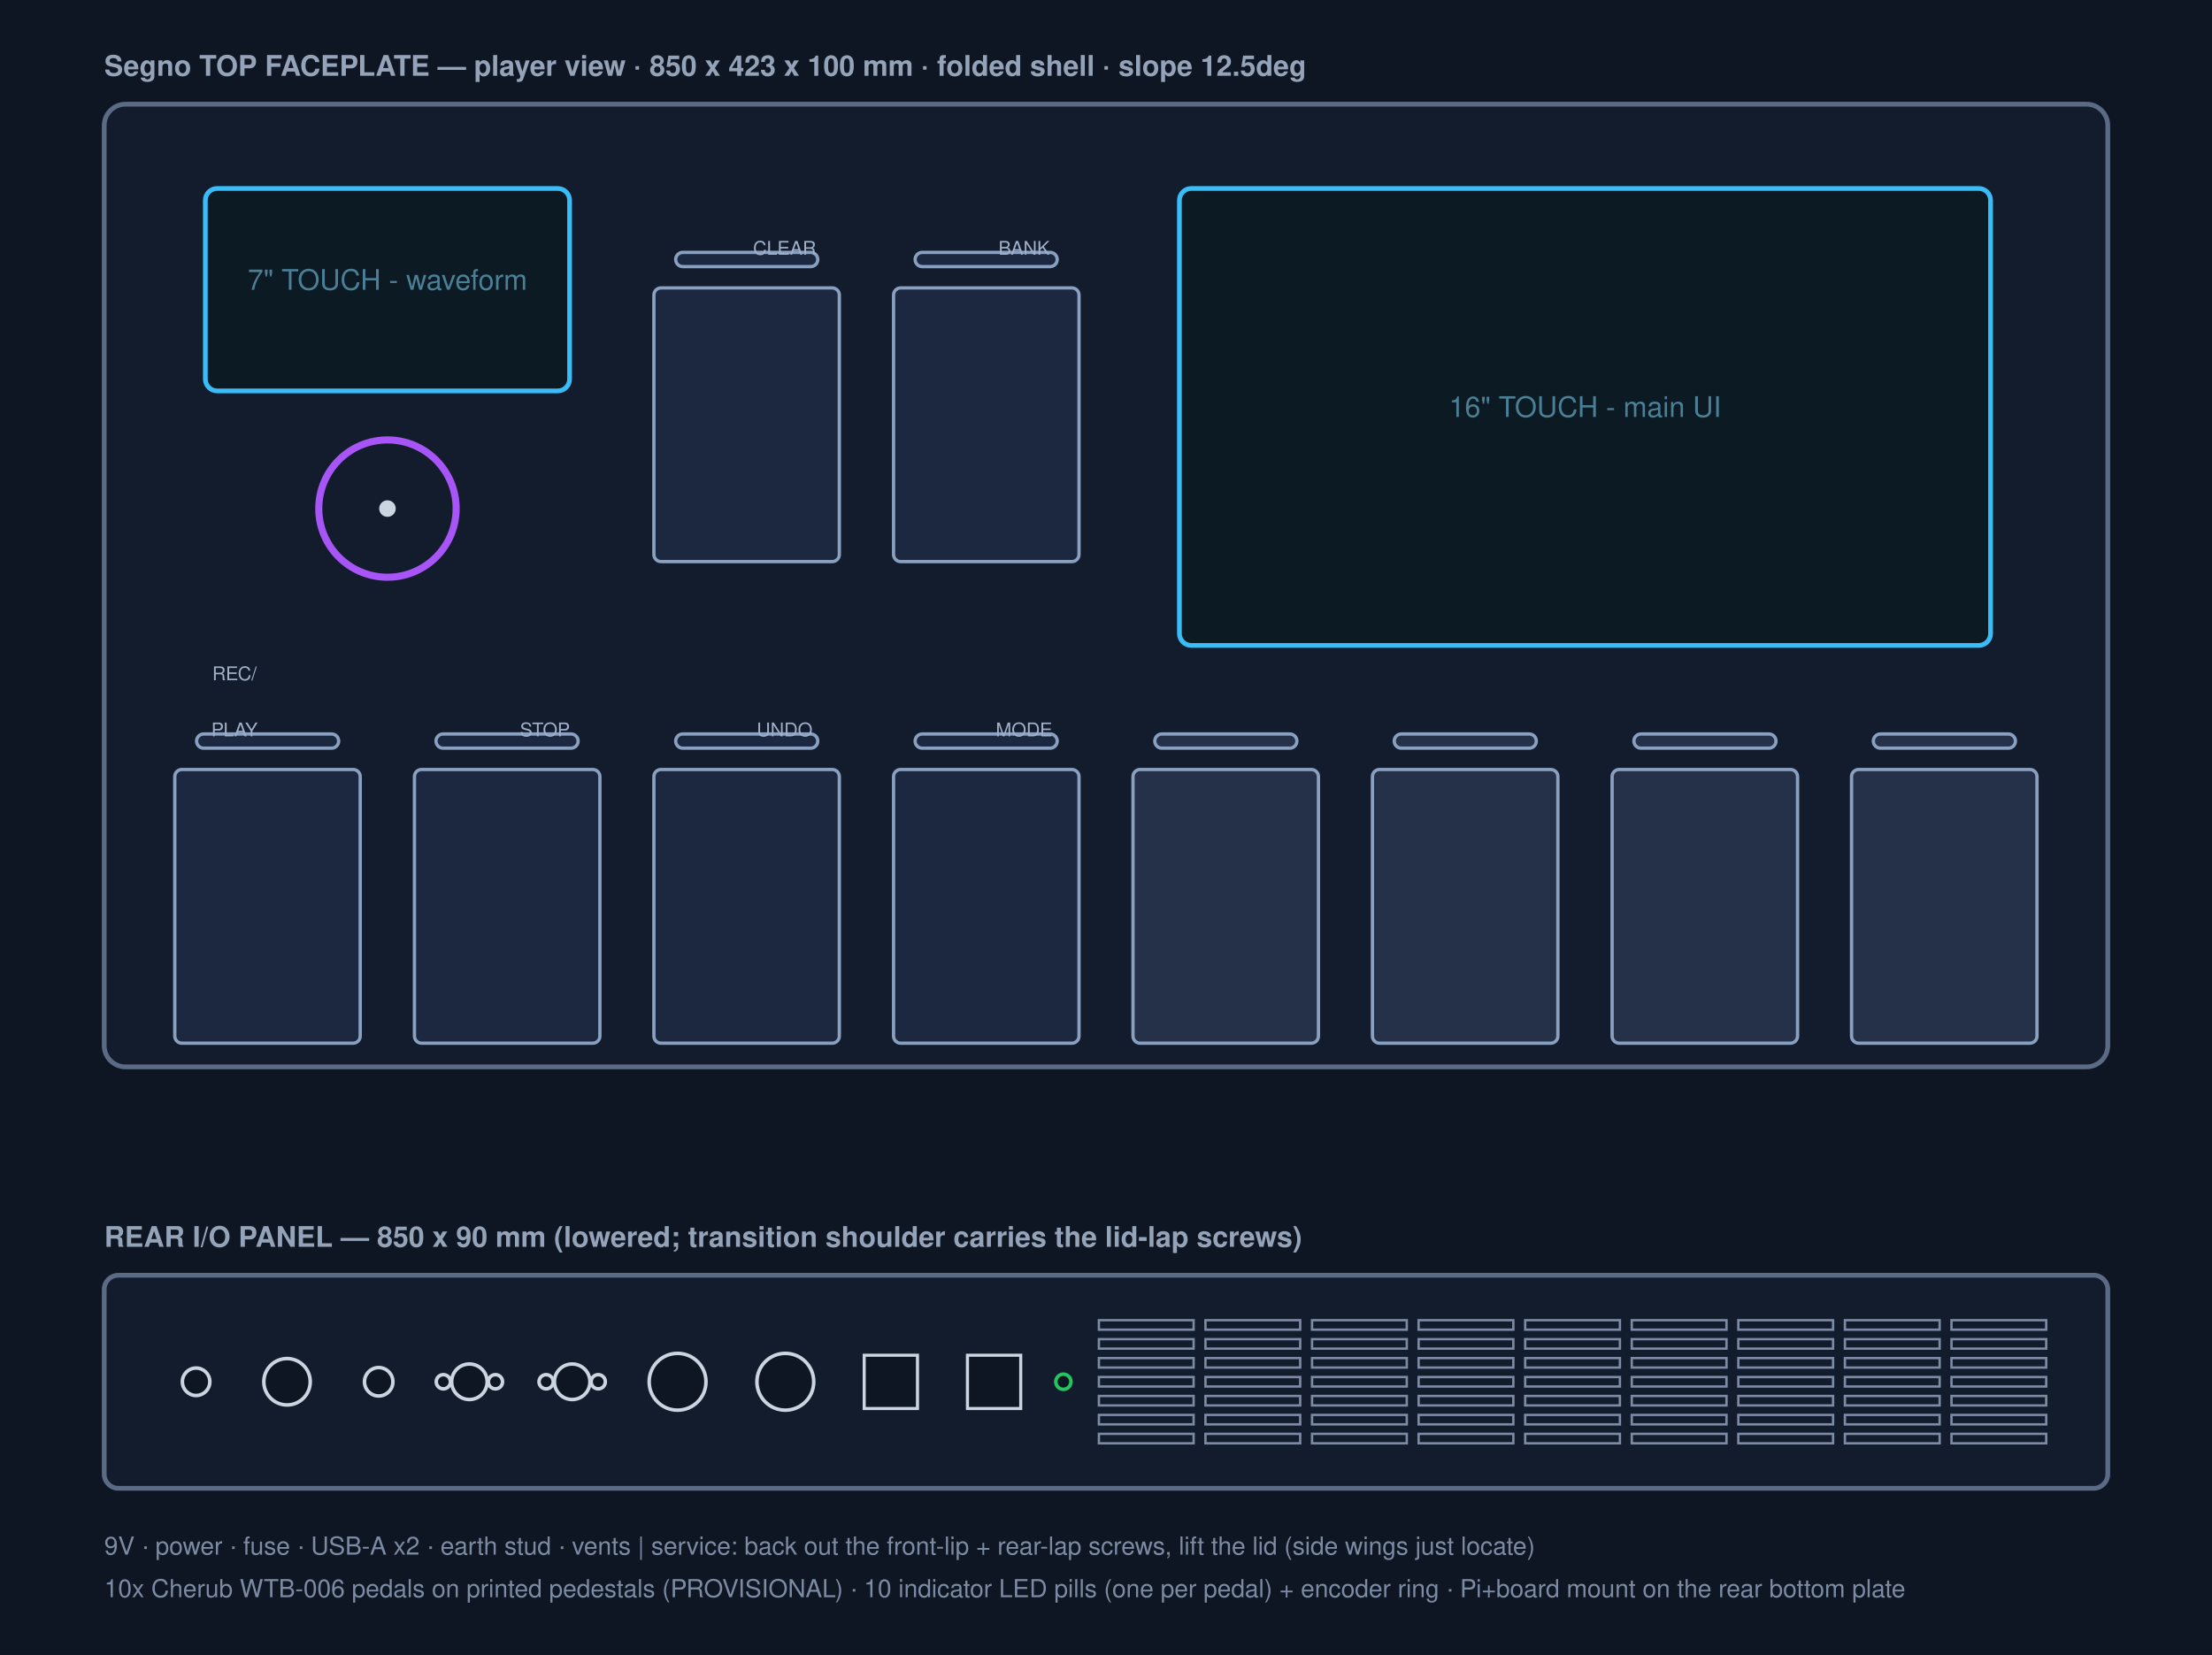
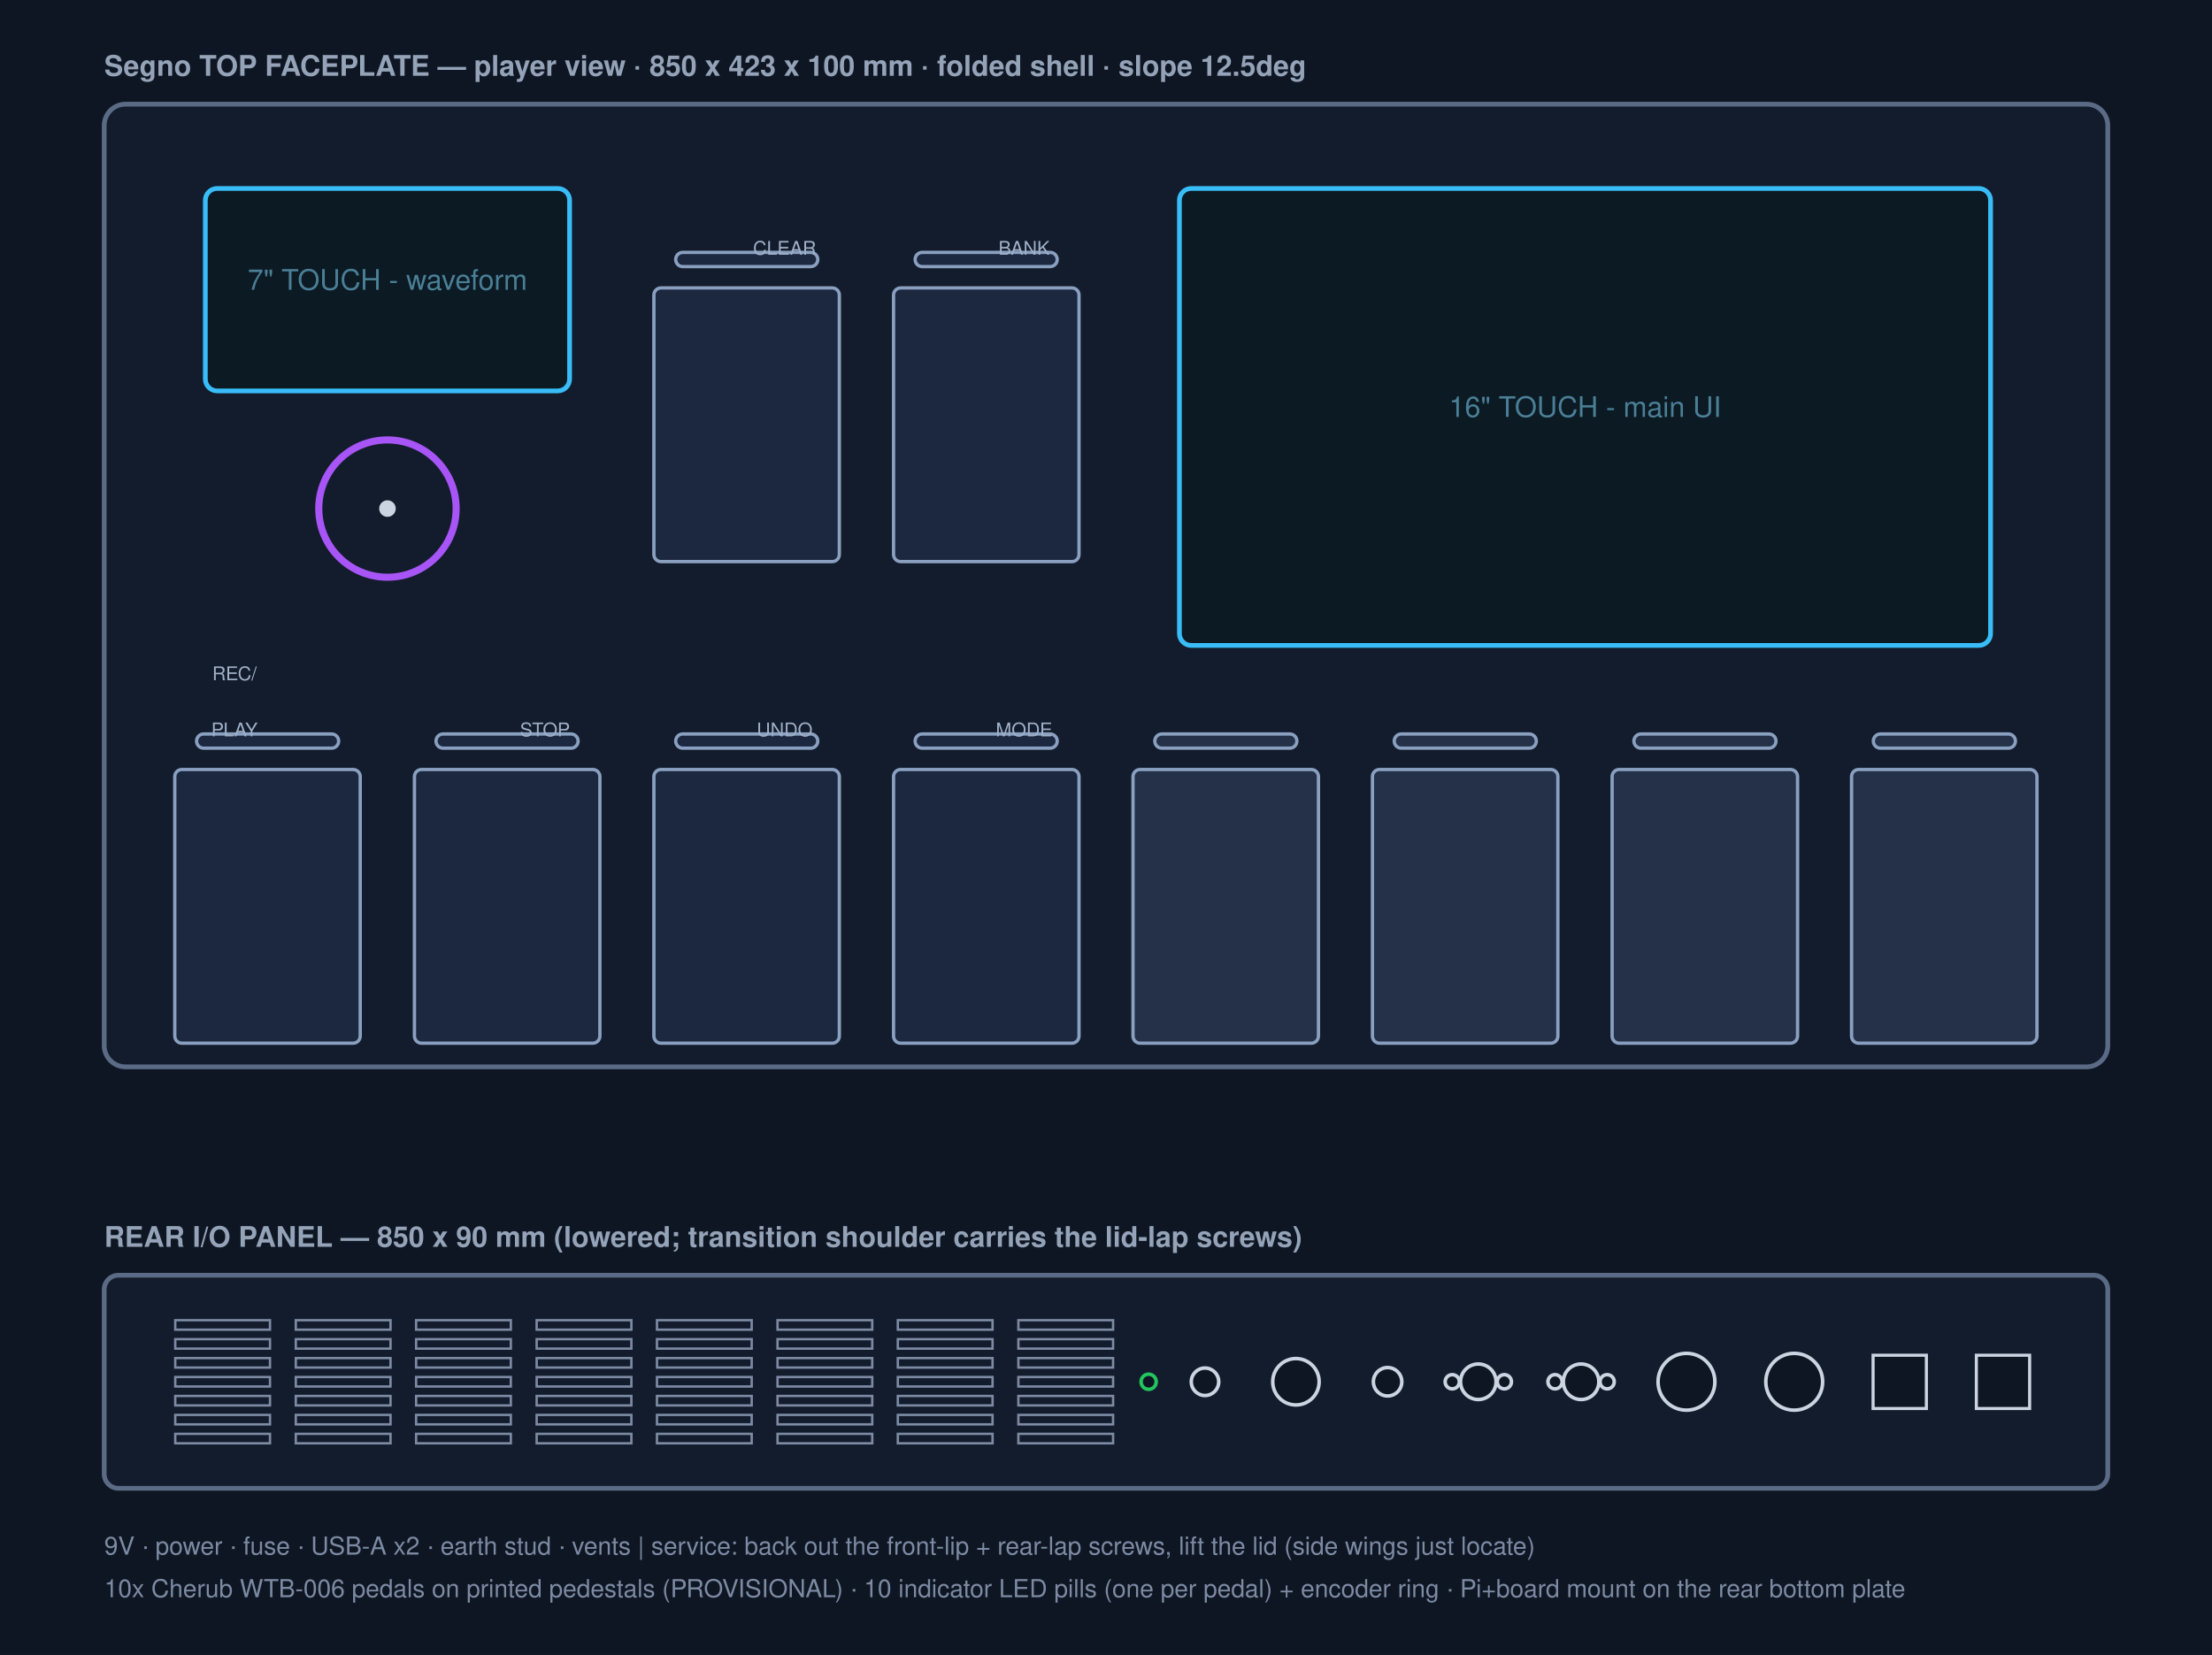
<svg xmlns="http://www.w3.org/2000/svg" viewBox="0 0 934 699" font-family="Helvetica,Arial,sans-serif">
  <rect width="934" height="699" fill="#0f1623" />
  <text x="44" y="32" fill="#94a3b8" font-size="12" font-weight="600">Segno TOP FACEPLATE — player view · 850 x 423 x 100 mm · folded shell · slope 12.5deg</text>
  <rect x="44" y="44" width="846.0" height="406.6" rx="9" fill="#131c2c" stroke="#5b6b86" stroke-width="2" />
  <rect x="73.8" y="325.0" width="78.3" height="115.6" rx="3" fill="#1c2740" stroke="#8aa0c0" stroke-width="1.4" />
  <rect x="175.0" y="325.0" width="78.3" height="115.6" rx="3" fill="#1c2740" stroke="#8aa0c0" stroke-width="1.4" />
  <rect x="276.1" y="325.0" width="78.3" height="115.6" rx="3" fill="#1c2740" stroke="#8aa0c0" stroke-width="1.4" />
  <rect x="377.3" y="325.0" width="78.3" height="115.6" rx="3" fill="#1c2740" stroke="#8aa0c0" stroke-width="1.4" />
  <rect x="478.4" y="325.0" width="78.3" height="115.6" rx="3" fill="#243149" stroke="#8aa0c0" stroke-width="1.4" />
  <rect x="579.5" y="325.0" width="78.3" height="115.6" rx="3" fill="#243149" stroke="#8aa0c0" stroke-width="1.4" />
  <rect x="680.7" y="325.0" width="78.3" height="115.6" rx="3" fill="#243149" stroke="#8aa0c0" stroke-width="1.4" />
  <rect x="781.8" y="325.0" width="78.3" height="115.6" rx="3" fill="#243149" stroke="#8aa0c0" stroke-width="1.4" />
  <rect x="276.1" y="121.6" width="78.3" height="115.6" rx="3" fill="#1c2740" stroke="#8aa0c0" stroke-width="1.4" />
  <rect x="377.3" y="121.6" width="78.3" height="115.6" rx="3" fill="#1c2740" stroke="#8aa0c0" stroke-width="1.4" />
  <rect x="83.0" y="310.0" width="60.0" height="6.0" rx="3" fill="#1c2740" stroke="#8aa0c0" stroke-width="1.4" />
  <rect x="184.1" y="310.0" width="60.0" height="6.0" rx="3" fill="#1c2740" stroke="#8aa0c0" stroke-width="1.4" />
  <rect x="285.3" y="310.0" width="60.0" height="6.0" rx="3" fill="#1c2740" stroke="#8aa0c0" stroke-width="1.4" />
  <rect x="386.4" y="310.0" width="60.0" height="6.0" rx="3" fill="#1c2740" stroke="#8aa0c0" stroke-width="1.4" />
  <rect x="487.6" y="310.0" width="60.0" height="6.0" rx="3" fill="#243149" stroke="#8aa0c0" stroke-width="1.4" />
  <rect x="588.7" y="310.0" width="60.0" height="6.0" rx="3" fill="#243149" stroke="#8aa0c0" stroke-width="1.4" />
  <rect x="689.9" y="310.0" width="60.0" height="6.0" rx="3" fill="#243149" stroke="#8aa0c0" stroke-width="1.4" />
  <rect x="791.0" y="310.0" width="60.0" height="6.0" rx="3" fill="#243149" stroke="#8aa0c0" stroke-width="1.4" />
  <rect x="285.3" y="106.6" width="60.0" height="6.0" rx="3" fill="#1c2740" stroke="#8aa0c0" stroke-width="1.4" />
  <rect x="386.4" y="106.6" width="60.0" height="6.0" rx="3" fill="#1c2740" stroke="#8aa0c0" stroke-width="1.4" />
  <rect x="86.7" y="79.6" width="153.8" height="85.5" rx="5" fill="#0c1a24" stroke="#38bdf8" stroke-width="2" />
  <text x="163.6" y="122.4" fill="#4a7f96" font-size="12" text-anchor="middle">7" TOUCH - waveform</text>
  <rect x="498.0" y="79.6" width="342.5" height="193.0" rx="5" fill="#0c1a24" stroke="#38bdf8" stroke-width="2" />
  <text x="669.3" y="176.1" fill="#4a7f96" font-size="12" text-anchor="middle">16" TOUCH - main UI</text>
  <circle cx="163.6" cy="214.8" r="29.0" fill="none" stroke="#a855f7" stroke-width="3" />
  <circle cx="163.6" cy="214.8" r="3.5" fill="#cbd5e1" />
  <text x="99.0" y="287.3" fill="#9fb0c8" font-size="8" text-anchor="middle">REC/</text>
  <text x="99.0" y="311.0" fill="#9fb0c8" font-size="8" text-anchor="middle">PLAY</text>
  <text x="230.1" y="311.0" fill="#9fb0c8" font-size="8" text-anchor="middle">STOP</text>
  <text x="331.3" y="311.0" fill="#9fb0c8" font-size="8" text-anchor="middle">UNDO</text>
  <text x="432.4" y="311.0" fill="#9fb0c8" font-size="8" text-anchor="middle">MODE</text>
  <text x="331.3" y="107.6" fill="#9fb0c8" font-size="8" text-anchor="middle">CLEAR</text>
  <text x="432.4" y="107.6" fill="#9fb0c8" font-size="8" text-anchor="middle">BANK</text>
  <text x="44" y="526.6" fill="#94a3b8" font-size="12" font-weight="600">REAR I/O PANEL — 850 x 90 mm (lowered; transition shoulder carries the lid-lap screws)</text>
  <rect x="44" y="538.6" width="846.0" height="90.0" rx="6" fill="#131c2c" stroke="#5b6b86" stroke-width="2" />
-   <circle cx="82.8" cy="583.6" r="5.8" fill="#0f1623" stroke="#cbd5e1" stroke-width="1.5" />
-   <circle cx="121.2" cy="583.6" r="9.8" fill="#0f1623" stroke="#cbd5e1" stroke-width="1.5" />
-   <circle cx="159.9" cy="583.6" r="6.0" fill="#0f1623" stroke="#cbd5e1" stroke-width="1.5" />
-   <circle cx="198.2" cy="583.6" r="7.5" fill="#0f1623" stroke="#cbd5e1" stroke-width="1.5" />
-   <circle cx="187.2" cy="583.6" r="3.0" fill="#0f1623" stroke="#cbd5e1" stroke-width="1.5" />
-   <circle cx="209.2" cy="583.6" r="3.0" fill="#0f1623" stroke="#cbd5e1" stroke-width="1.5" />
-   <circle cx="241.6" cy="583.6" r="7.5" fill="#0f1623" stroke="#cbd5e1" stroke-width="1.5" />
-   <circle cx="230.6" cy="583.6" r="3.0" fill="#0f1623" stroke="#cbd5e1" stroke-width="1.5" />
-   <circle cx="252.6" cy="583.6" r="3.0" fill="#0f1623" stroke="#cbd5e1" stroke-width="1.5" />
-   <circle cx="286.1" cy="583.6" r="12.0" fill="#0f1623" stroke="#cbd5e1" stroke-width="1.5" />
-   <circle cx="331.6" cy="583.6" r="12.0" fill="#0f1623" stroke="#cbd5e1" stroke-width="1.5" />
-   <rect x="364.9" y="572.4" width="22.5" height="22.5" fill="#0f1623" stroke="#cbd5e1" stroke-width="1.3" />
-   <rect x="408.5" y="572.4" width="22.5" height="22.5" fill="#0f1623" stroke="#cbd5e1" stroke-width="1.3" />
-   <circle cx="449.0" cy="583.6" r="3.2" fill="#0f1623" stroke="#22c55e" stroke-width="1.5" />
-   <rect x="464.0" y="605.6" width="40.0" height="4.0" fill="none" stroke="#7c8aa3" stroke-width="1" />
-   <rect x="509.0" y="605.6" width="40.0" height="4.0" fill="none" stroke="#7c8aa3" stroke-width="1" />
-   <rect x="554.0" y="605.6" width="40.0" height="4.0" fill="none" stroke="#7c8aa3" stroke-width="1" />
-   <rect x="599.0" y="605.6" width="40.0" height="4.0" fill="none" stroke="#7c8aa3" stroke-width="1" />
-   <rect x="644.0" y="605.6" width="40.0" height="4.0" fill="none" stroke="#7c8aa3" stroke-width="1" />
-   <rect x="689.0" y="605.6" width="40.0" height="4.0" fill="none" stroke="#7c8aa3" stroke-width="1" />
-   <rect x="734.0" y="605.6" width="40.0" height="4.0" fill="none" stroke="#7c8aa3" stroke-width="1" />
-   <rect x="779.0" y="605.6" width="40.0" height="4.0" fill="none" stroke="#7c8aa3" stroke-width="1" />
-   <rect x="824.0" y="605.6" width="40.0" height="4.0" fill="none" stroke="#7c8aa3" stroke-width="1" />
-   <rect x="464.0" y="597.6" width="40.0" height="4.0" fill="none" stroke="#7c8aa3" stroke-width="1" />
-   <rect x="509.0" y="597.6" width="40.0" height="4.0" fill="none" stroke="#7c8aa3" stroke-width="1" />
-   <rect x="554.0" y="597.6" width="40.0" height="4.0" fill="none" stroke="#7c8aa3" stroke-width="1" />
-   <rect x="599.0" y="597.6" width="40.0" height="4.0" fill="none" stroke="#7c8aa3" stroke-width="1" />
-   <rect x="644.0" y="597.6" width="40.0" height="4.0" fill="none" stroke="#7c8aa3" stroke-width="1" />
-   <rect x="689.0" y="597.6" width="40.0" height="4.0" fill="none" stroke="#7c8aa3" stroke-width="1" />
-   <rect x="734.0" y="597.6" width="40.0" height="4.0" fill="none" stroke="#7c8aa3" stroke-width="1" />
-   <rect x="779.0" y="597.6" width="40.0" height="4.0" fill="none" stroke="#7c8aa3" stroke-width="1" />
-   <rect x="824.0" y="597.6" width="40.0" height="4.0" fill="none" stroke="#7c8aa3" stroke-width="1" />
-   <rect x="464.0" y="589.6" width="40.0" height="4.0" fill="none" stroke="#7c8aa3" stroke-width="1" />
-   <rect x="509.0" y="589.6" width="40.0" height="4.0" fill="none" stroke="#7c8aa3" stroke-width="1" />
-   <rect x="554.0" y="589.6" width="40.0" height="4.0" fill="none" stroke="#7c8aa3" stroke-width="1" />
-   <rect x="599.0" y="589.6" width="40.0" height="4.0" fill="none" stroke="#7c8aa3" stroke-width="1" />
-   <rect x="644.0" y="589.6" width="40.0" height="4.0" fill="none" stroke="#7c8aa3" stroke-width="1" />
-   <rect x="689.0" y="589.6" width="40.0" height="4.0" fill="none" stroke="#7c8aa3" stroke-width="1" />
-   <rect x="734.0" y="589.6" width="40.0" height="4.0" fill="none" stroke="#7c8aa3" stroke-width="1" />
-   <rect x="779.0" y="589.6" width="40.0" height="4.0" fill="none" stroke="#7c8aa3" stroke-width="1" />
-   <rect x="824.0" y="589.6" width="40.0" height="4.0" fill="none" stroke="#7c8aa3" stroke-width="1" />
-   <rect x="464.0" y="581.6" width="40.0" height="4.0" fill="none" stroke="#7c8aa3" stroke-width="1" />
-   <rect x="509.0" y="581.6" width="40.0" height="4.0" fill="none" stroke="#7c8aa3" stroke-width="1" />
-   <rect x="554.0" y="581.6" width="40.0" height="4.0" fill="none" stroke="#7c8aa3" stroke-width="1" />
-   <rect x="599.0" y="581.6" width="40.0" height="4.0" fill="none" stroke="#7c8aa3" stroke-width="1" />
-   <rect x="644.0" y="581.6" width="40.0" height="4.0" fill="none" stroke="#7c8aa3" stroke-width="1" />
-   <rect x="689.0" y="581.6" width="40.0" height="4.0" fill="none" stroke="#7c8aa3" stroke-width="1" />
-   <rect x="734.0" y="581.6" width="40.0" height="4.0" fill="none" stroke="#7c8aa3" stroke-width="1" />
-   <rect x="779.0" y="581.6" width="40.0" height="4.0" fill="none" stroke="#7c8aa3" stroke-width="1" />
-   <rect x="824.0" y="581.6" width="40.0" height="4.0" fill="none" stroke="#7c8aa3" stroke-width="1" />
-   <rect x="464.0" y="573.6" width="40.0" height="4.0" fill="none" stroke="#7c8aa3" stroke-width="1" />
-   <rect x="509.0" y="573.6" width="40.0" height="4.0" fill="none" stroke="#7c8aa3" stroke-width="1" />
-   <rect x="554.0" y="573.6" width="40.0" height="4.0" fill="none" stroke="#7c8aa3" stroke-width="1" />
-   <rect x="599.0" y="573.6" width="40.0" height="4.0" fill="none" stroke="#7c8aa3" stroke-width="1" />
-   <rect x="644.0" y="573.6" width="40.0" height="4.0" fill="none" stroke="#7c8aa3" stroke-width="1" />
-   <rect x="689.0" y="573.6" width="40.0" height="4.0" fill="none" stroke="#7c8aa3" stroke-width="1" />
-   <rect x="734.0" y="573.6" width="40.0" height="4.0" fill="none" stroke="#7c8aa3" stroke-width="1" />
-   <rect x="779.0" y="573.6" width="40.0" height="4.0" fill="none" stroke="#7c8aa3" stroke-width="1" />
-   <rect x="824.0" y="573.6" width="40.0" height="4.0" fill="none" stroke="#7c8aa3" stroke-width="1" />
-   <rect x="464.0" y="565.6" width="40.0" height="4.0" fill="none" stroke="#7c8aa3" stroke-width="1" />
-   <rect x="509.0" y="565.6" width="40.0" height="4.0" fill="none" stroke="#7c8aa3" stroke-width="1" />
-   <rect x="554.0" y="565.6" width="40.0" height="4.0" fill="none" stroke="#7c8aa3" stroke-width="1" />
-   <rect x="599.0" y="565.6" width="40.0" height="4.0" fill="none" stroke="#7c8aa3" stroke-width="1" />
-   <rect x="644.0" y="565.6" width="40.0" height="4.0" fill="none" stroke="#7c8aa3" stroke-width="1" />
-   <rect x="689.0" y="565.6" width="40.0" height="4.0" fill="none" stroke="#7c8aa3" stroke-width="1" />
-   <rect x="734.0" y="565.6" width="40.0" height="4.0" fill="none" stroke="#7c8aa3" stroke-width="1" />
-   <rect x="779.0" y="565.6" width="40.0" height="4.0" fill="none" stroke="#7c8aa3" stroke-width="1" />
-   <rect x="824.0" y="565.6" width="40.0" height="4.0" fill="none" stroke="#7c8aa3" stroke-width="1" />
-   <rect x="464.0" y="557.6" width="40.0" height="4.0" fill="none" stroke="#7c8aa3" stroke-width="1" />
-   <rect x="509.0" y="557.6" width="40.0" height="4.0" fill="none" stroke="#7c8aa3" stroke-width="1" />
-   <rect x="554.0" y="557.6" width="40.0" height="4.0" fill="none" stroke="#7c8aa3" stroke-width="1" />
-   <rect x="599.0" y="557.6" width="40.0" height="4.0" fill="none" stroke="#7c8aa3" stroke-width="1" />
-   <rect x="644.0" y="557.6" width="40.0" height="4.0" fill="none" stroke="#7c8aa3" stroke-width="1" />
-   <rect x="689.0" y="557.6" width="40.0" height="4.0" fill="none" stroke="#7c8aa3" stroke-width="1" />
-   <rect x="734.0" y="557.6" width="40.0" height="4.0" fill="none" stroke="#7c8aa3" stroke-width="1" />
-   <rect x="779.0" y="557.6" width="40.0" height="4.0" fill="none" stroke="#7c8aa3" stroke-width="1" />
-   <rect x="824.0" y="557.6" width="40.0" height="4.0" fill="none" stroke="#7c8aa3" stroke-width="1" />
+   <circle cx="508.8" cy="583.6" r="5.8" fill="#0f1623" stroke="#cbd5e1" stroke-width="1.5" />
+   <circle cx="547.2" cy="583.6" r="9.8" fill="#0f1623" stroke="#cbd5e1" stroke-width="1.5" />
+   <circle cx="585.9" cy="583.6" r="6.0" fill="#0f1623" stroke="#cbd5e1" stroke-width="1.5" />
+   <circle cx="624.2" cy="583.6" r="7.5" fill="#0f1623" stroke="#cbd5e1" stroke-width="1.5" />
+   <circle cx="613.2" cy="583.6" r="3.0" fill="#0f1623" stroke="#cbd5e1" stroke-width="1.5" />
+   <circle cx="635.2" cy="583.6" r="3.0" fill="#0f1623" stroke="#cbd5e1" stroke-width="1.5" />
+   <circle cx="667.6" cy="583.6" r="7.5" fill="#0f1623" stroke="#cbd5e1" stroke-width="1.5" />
+   <circle cx="656.6" cy="583.6" r="3.0" fill="#0f1623" stroke="#cbd5e1" stroke-width="1.5" />
+   <circle cx="678.6" cy="583.6" r="3.0" fill="#0f1623" stroke="#cbd5e1" stroke-width="1.5" />
+   <circle cx="712.1" cy="583.6" r="12.0" fill="#0f1623" stroke="#cbd5e1" stroke-width="1.5" />
+   <circle cx="757.6" cy="583.6" r="12.0" fill="#0f1623" stroke="#cbd5e1" stroke-width="1.5" />
+   <rect x="790.9" y="572.4" width="22.5" height="22.5" fill="#0f1623" stroke="#cbd5e1" stroke-width="1.3" />
+   <rect x="834.5" y="572.4" width="22.5" height="22.5" fill="#0f1623" stroke="#cbd5e1" stroke-width="1.3" />
+   <circle cx="485.0" cy="583.6" r="3.2" fill="#0f1623" stroke="#22c55e" stroke-width="1.5" />
+   <rect x="74.0" y="605.6" width="40.0" height="4.0" fill="none" stroke="#7c8aa3" stroke-width="1" />
+   <rect x="124.9" y="605.6" width="40.0" height="4.0" fill="none" stroke="#7c8aa3" stroke-width="1" />
+   <rect x="175.7" y="605.6" width="40.0" height="4.0" fill="none" stroke="#7c8aa3" stroke-width="1" />
+   <rect x="226.6" y="605.6" width="40.0" height="4.0" fill="none" stroke="#7c8aa3" stroke-width="1" />
+   <rect x="277.4" y="605.6" width="40.0" height="4.0" fill="none" stroke="#7c8aa3" stroke-width="1" />
+   <rect x="328.3" y="605.6" width="40.0" height="4.0" fill="none" stroke="#7c8aa3" stroke-width="1" />
+   <rect x="379.1" y="605.6" width="40.0" height="4.0" fill="none" stroke="#7c8aa3" stroke-width="1" />
+   <rect x="430.0" y="605.6" width="40.0" height="4.0" fill="none" stroke="#7c8aa3" stroke-width="1" />
+   <rect x="74.0" y="597.6" width="40.0" height="4.0" fill="none" stroke="#7c8aa3" stroke-width="1" />
+   <rect x="124.9" y="597.6" width="40.0" height="4.0" fill="none" stroke="#7c8aa3" stroke-width="1" />
+   <rect x="175.7" y="597.6" width="40.0" height="4.0" fill="none" stroke="#7c8aa3" stroke-width="1" />
+   <rect x="226.6" y="597.6" width="40.0" height="4.0" fill="none" stroke="#7c8aa3" stroke-width="1" />
+   <rect x="277.4" y="597.6" width="40.0" height="4.0" fill="none" stroke="#7c8aa3" stroke-width="1" />
+   <rect x="328.3" y="597.6" width="40.0" height="4.0" fill="none" stroke="#7c8aa3" stroke-width="1" />
+   <rect x="379.1" y="597.6" width="40.0" height="4.0" fill="none" stroke="#7c8aa3" stroke-width="1" />
+   <rect x="430.0" y="597.6" width="40.0" height="4.0" fill="none" stroke="#7c8aa3" stroke-width="1" />
+   <rect x="74.0" y="589.6" width="40.0" height="4.0" fill="none" stroke="#7c8aa3" stroke-width="1" />
+   <rect x="124.9" y="589.6" width="40.0" height="4.0" fill="none" stroke="#7c8aa3" stroke-width="1" />
+   <rect x="175.7" y="589.6" width="40.0" height="4.0" fill="none" stroke="#7c8aa3" stroke-width="1" />
+   <rect x="226.6" y="589.6" width="40.0" height="4.0" fill="none" stroke="#7c8aa3" stroke-width="1" />
+   <rect x="277.4" y="589.6" width="40.0" height="4.0" fill="none" stroke="#7c8aa3" stroke-width="1" />
+   <rect x="328.3" y="589.6" width="40.0" height="4.0" fill="none" stroke="#7c8aa3" stroke-width="1" />
+   <rect x="379.1" y="589.6" width="40.0" height="4.0" fill="none" stroke="#7c8aa3" stroke-width="1" />
+   <rect x="430.0" y="589.6" width="40.0" height="4.0" fill="none" stroke="#7c8aa3" stroke-width="1" />
+   <rect x="74.0" y="581.6" width="40.0" height="4.0" fill="none" stroke="#7c8aa3" stroke-width="1" />
+   <rect x="124.9" y="581.6" width="40.0" height="4.0" fill="none" stroke="#7c8aa3" stroke-width="1" />
+   <rect x="175.7" y="581.6" width="40.0" height="4.0" fill="none" stroke="#7c8aa3" stroke-width="1" />
+   <rect x="226.6" y="581.6" width="40.0" height="4.0" fill="none" stroke="#7c8aa3" stroke-width="1" />
+   <rect x="277.4" y="581.6" width="40.0" height="4.0" fill="none" stroke="#7c8aa3" stroke-width="1" />
+   <rect x="328.3" y="581.6" width="40.0" height="4.0" fill="none" stroke="#7c8aa3" stroke-width="1" />
+   <rect x="379.1" y="581.6" width="40.0" height="4.0" fill="none" stroke="#7c8aa3" stroke-width="1" />
+   <rect x="430.0" y="581.6" width="40.0" height="4.0" fill="none" stroke="#7c8aa3" stroke-width="1" />
+   <rect x="74.0" y="573.6" width="40.0" height="4.0" fill="none" stroke="#7c8aa3" stroke-width="1" />
+   <rect x="124.9" y="573.6" width="40.0" height="4.0" fill="none" stroke="#7c8aa3" stroke-width="1" />
+   <rect x="175.7" y="573.6" width="40.0" height="4.0" fill="none" stroke="#7c8aa3" stroke-width="1" />
+   <rect x="226.6" y="573.6" width="40.0" height="4.0" fill="none" stroke="#7c8aa3" stroke-width="1" />
+   <rect x="277.4" y="573.6" width="40.0" height="4.0" fill="none" stroke="#7c8aa3" stroke-width="1" />
+   <rect x="328.3" y="573.6" width="40.0" height="4.0" fill="none" stroke="#7c8aa3" stroke-width="1" />
+   <rect x="379.1" y="573.6" width="40.0" height="4.0" fill="none" stroke="#7c8aa3" stroke-width="1" />
+   <rect x="430.0" y="573.6" width="40.0" height="4.0" fill="none" stroke="#7c8aa3" stroke-width="1" />
+   <rect x="74.0" y="565.6" width="40.0" height="4.0" fill="none" stroke="#7c8aa3" stroke-width="1" />
+   <rect x="124.9" y="565.6" width="40.0" height="4.0" fill="none" stroke="#7c8aa3" stroke-width="1" />
+   <rect x="175.7" y="565.6" width="40.0" height="4.0" fill="none" stroke="#7c8aa3" stroke-width="1" />
+   <rect x="226.6" y="565.6" width="40.0" height="4.0" fill="none" stroke="#7c8aa3" stroke-width="1" />
+   <rect x="277.4" y="565.6" width="40.0" height="4.0" fill="none" stroke="#7c8aa3" stroke-width="1" />
+   <rect x="328.3" y="565.6" width="40.0" height="4.0" fill="none" stroke="#7c8aa3" stroke-width="1" />
+   <rect x="379.1" y="565.6" width="40.0" height="4.0" fill="none" stroke="#7c8aa3" stroke-width="1" />
+   <rect x="430.0" y="565.6" width="40.0" height="4.0" fill="none" stroke="#7c8aa3" stroke-width="1" />
+   <rect x="74.0" y="557.6" width="40.0" height="4.0" fill="none" stroke="#7c8aa3" stroke-width="1" />
+   <rect x="124.9" y="557.6" width="40.0" height="4.0" fill="none" stroke="#7c8aa3" stroke-width="1" />
+   <rect x="175.7" y="557.6" width="40.0" height="4.0" fill="none" stroke="#7c8aa3" stroke-width="1" />
+   <rect x="226.6" y="557.6" width="40.0" height="4.0" fill="none" stroke="#7c8aa3" stroke-width="1" />
+   <rect x="277.4" y="557.6" width="40.0" height="4.0" fill="none" stroke="#7c8aa3" stroke-width="1" />
+   <rect x="328.3" y="557.6" width="40.0" height="4.0" fill="none" stroke="#7c8aa3" stroke-width="1" />
+   <rect x="379.1" y="557.6" width="40.0" height="4.0" fill="none" stroke="#7c8aa3" stroke-width="1" />
+   <rect x="430.0" y="557.6" width="40.0" height="4.0" fill="none" stroke="#7c8aa3" stroke-width="1" />
  <text x="44" y="656.6" fill="#7c8aa3" font-size="10.5">9V · power · fuse · USB-A x2 · earth stud · vents   |   service: back out the front-lip + rear-lap screws, lift the lid (side wings just locate)</text>
  <text x="44" y="674.6" fill="#7c8aa3" font-size="10.5">10x Cherub WTB-006 pedals on printed pedestals (PROVISIONAL) · 10 indicator LED pills (one per pedal) + encoder ring · Pi+board mount on the rear bottom plate</text>
</svg>
